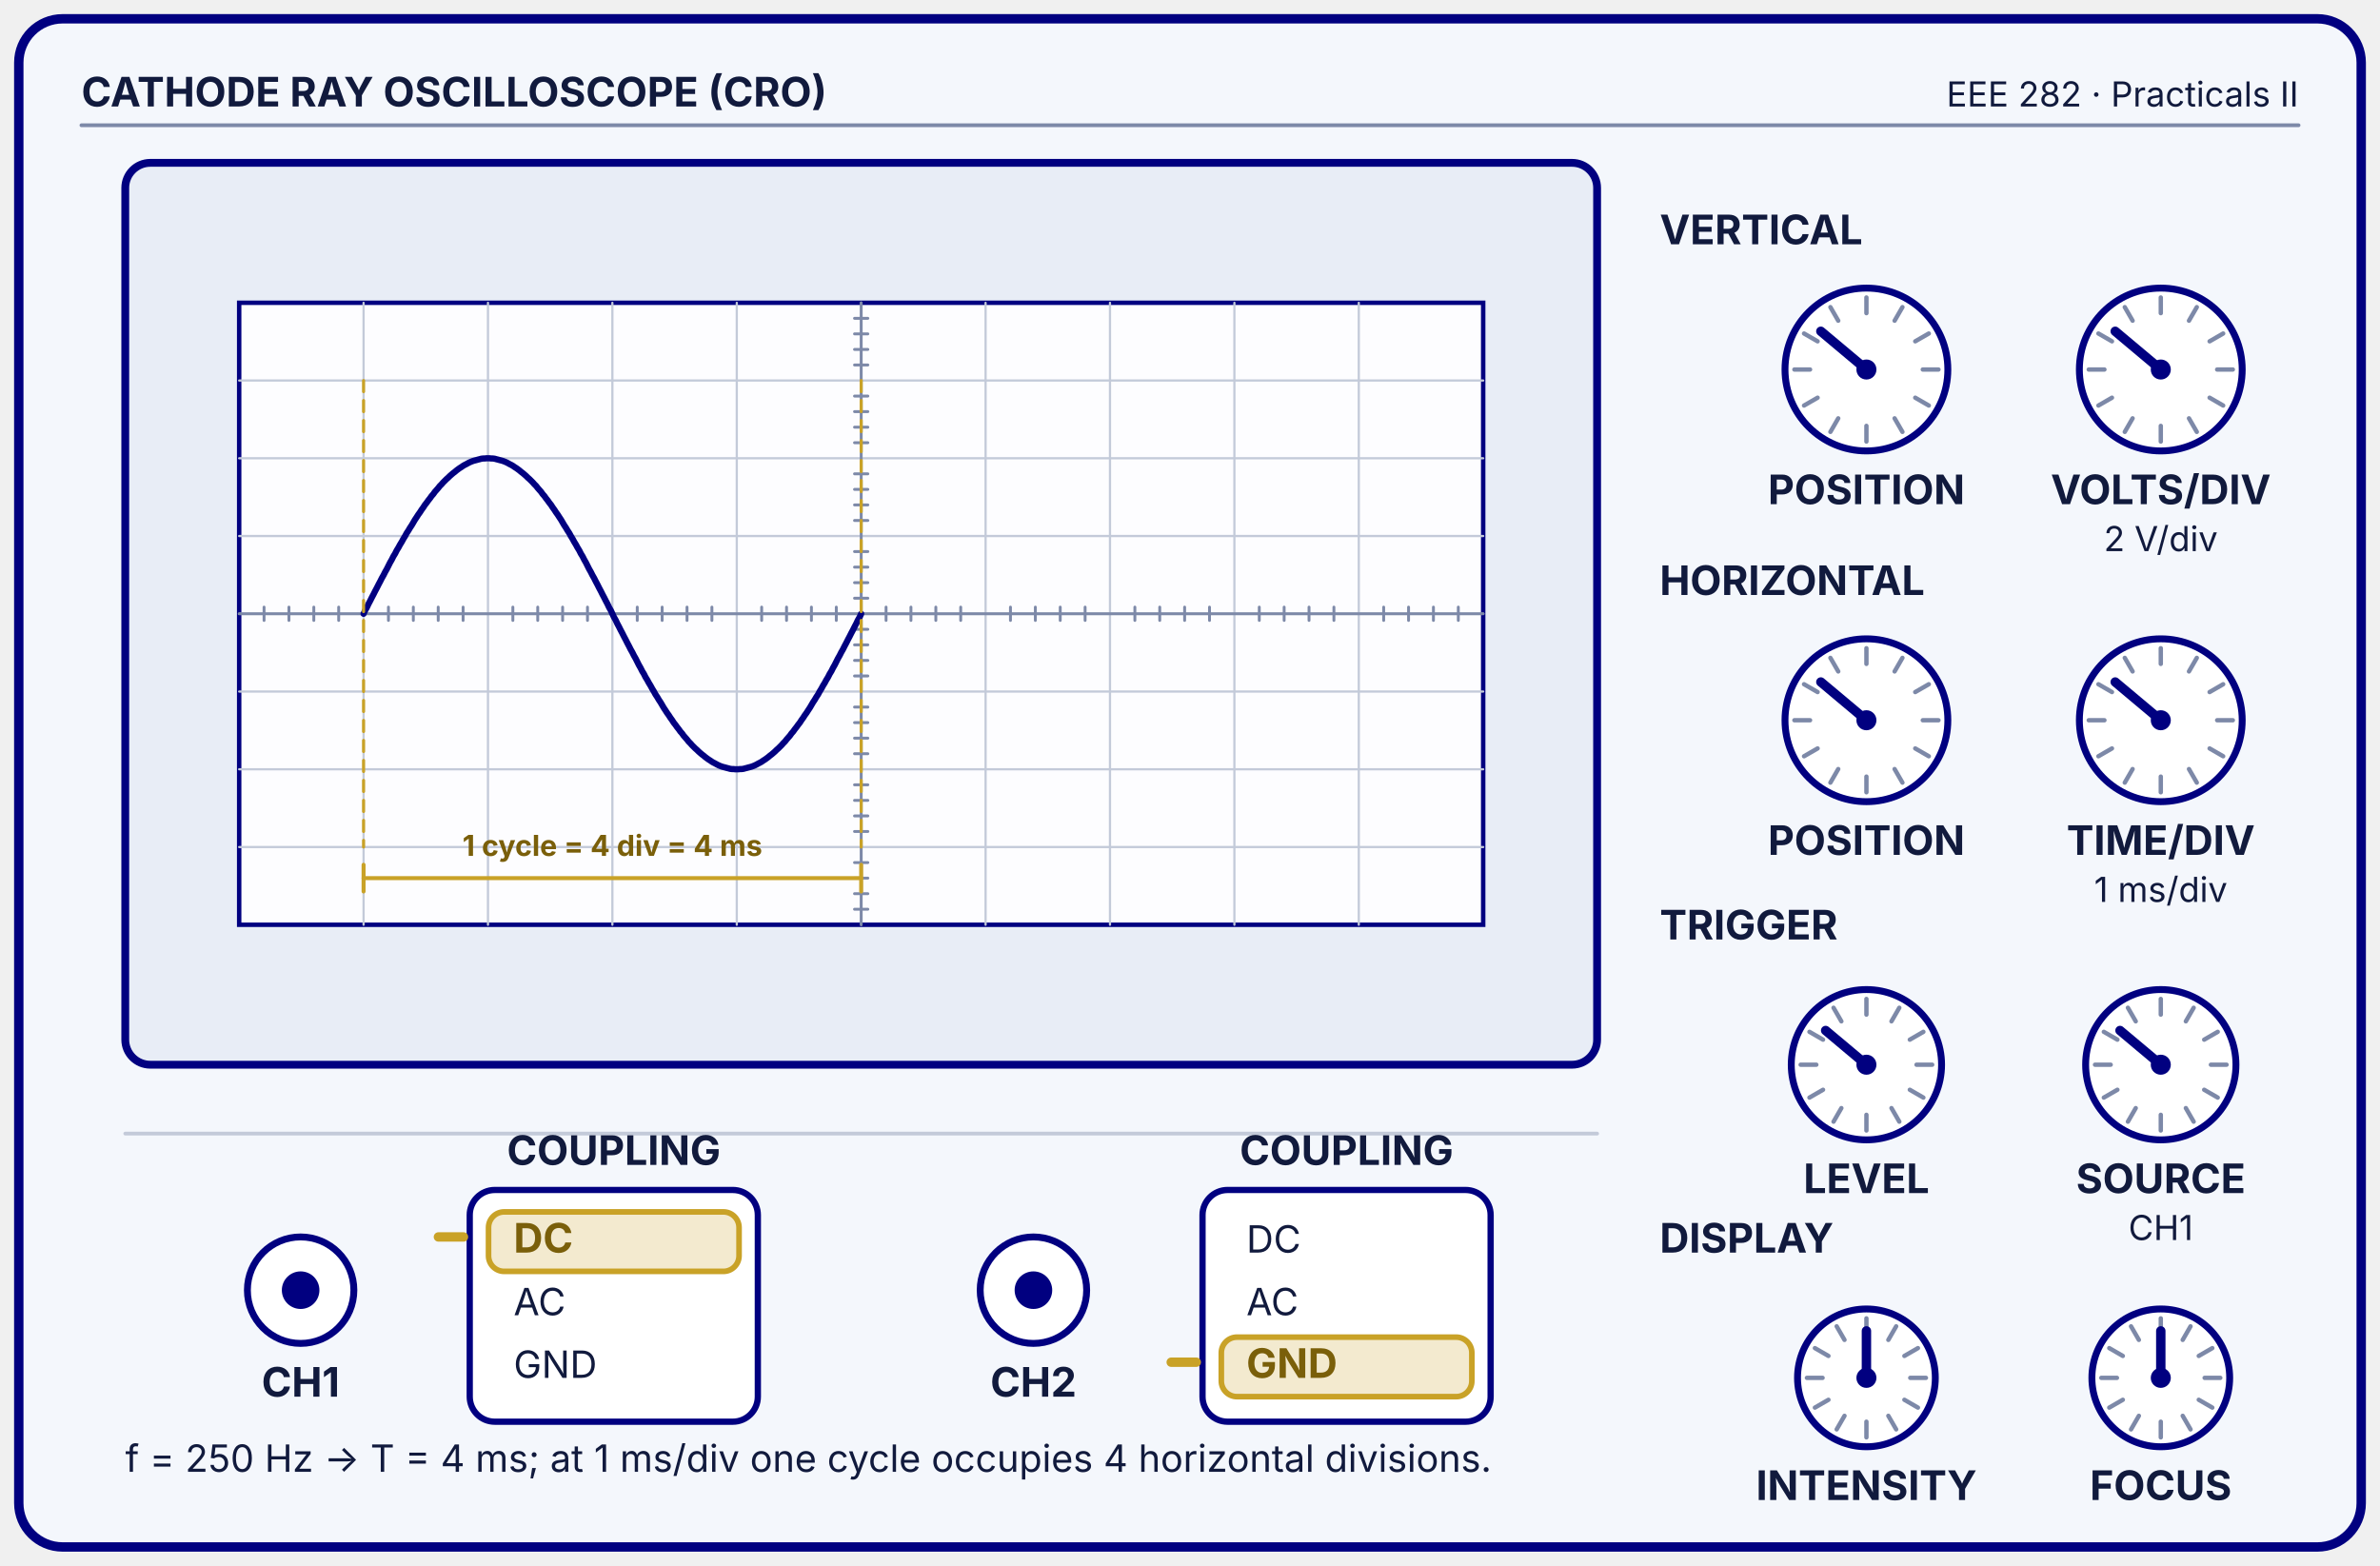
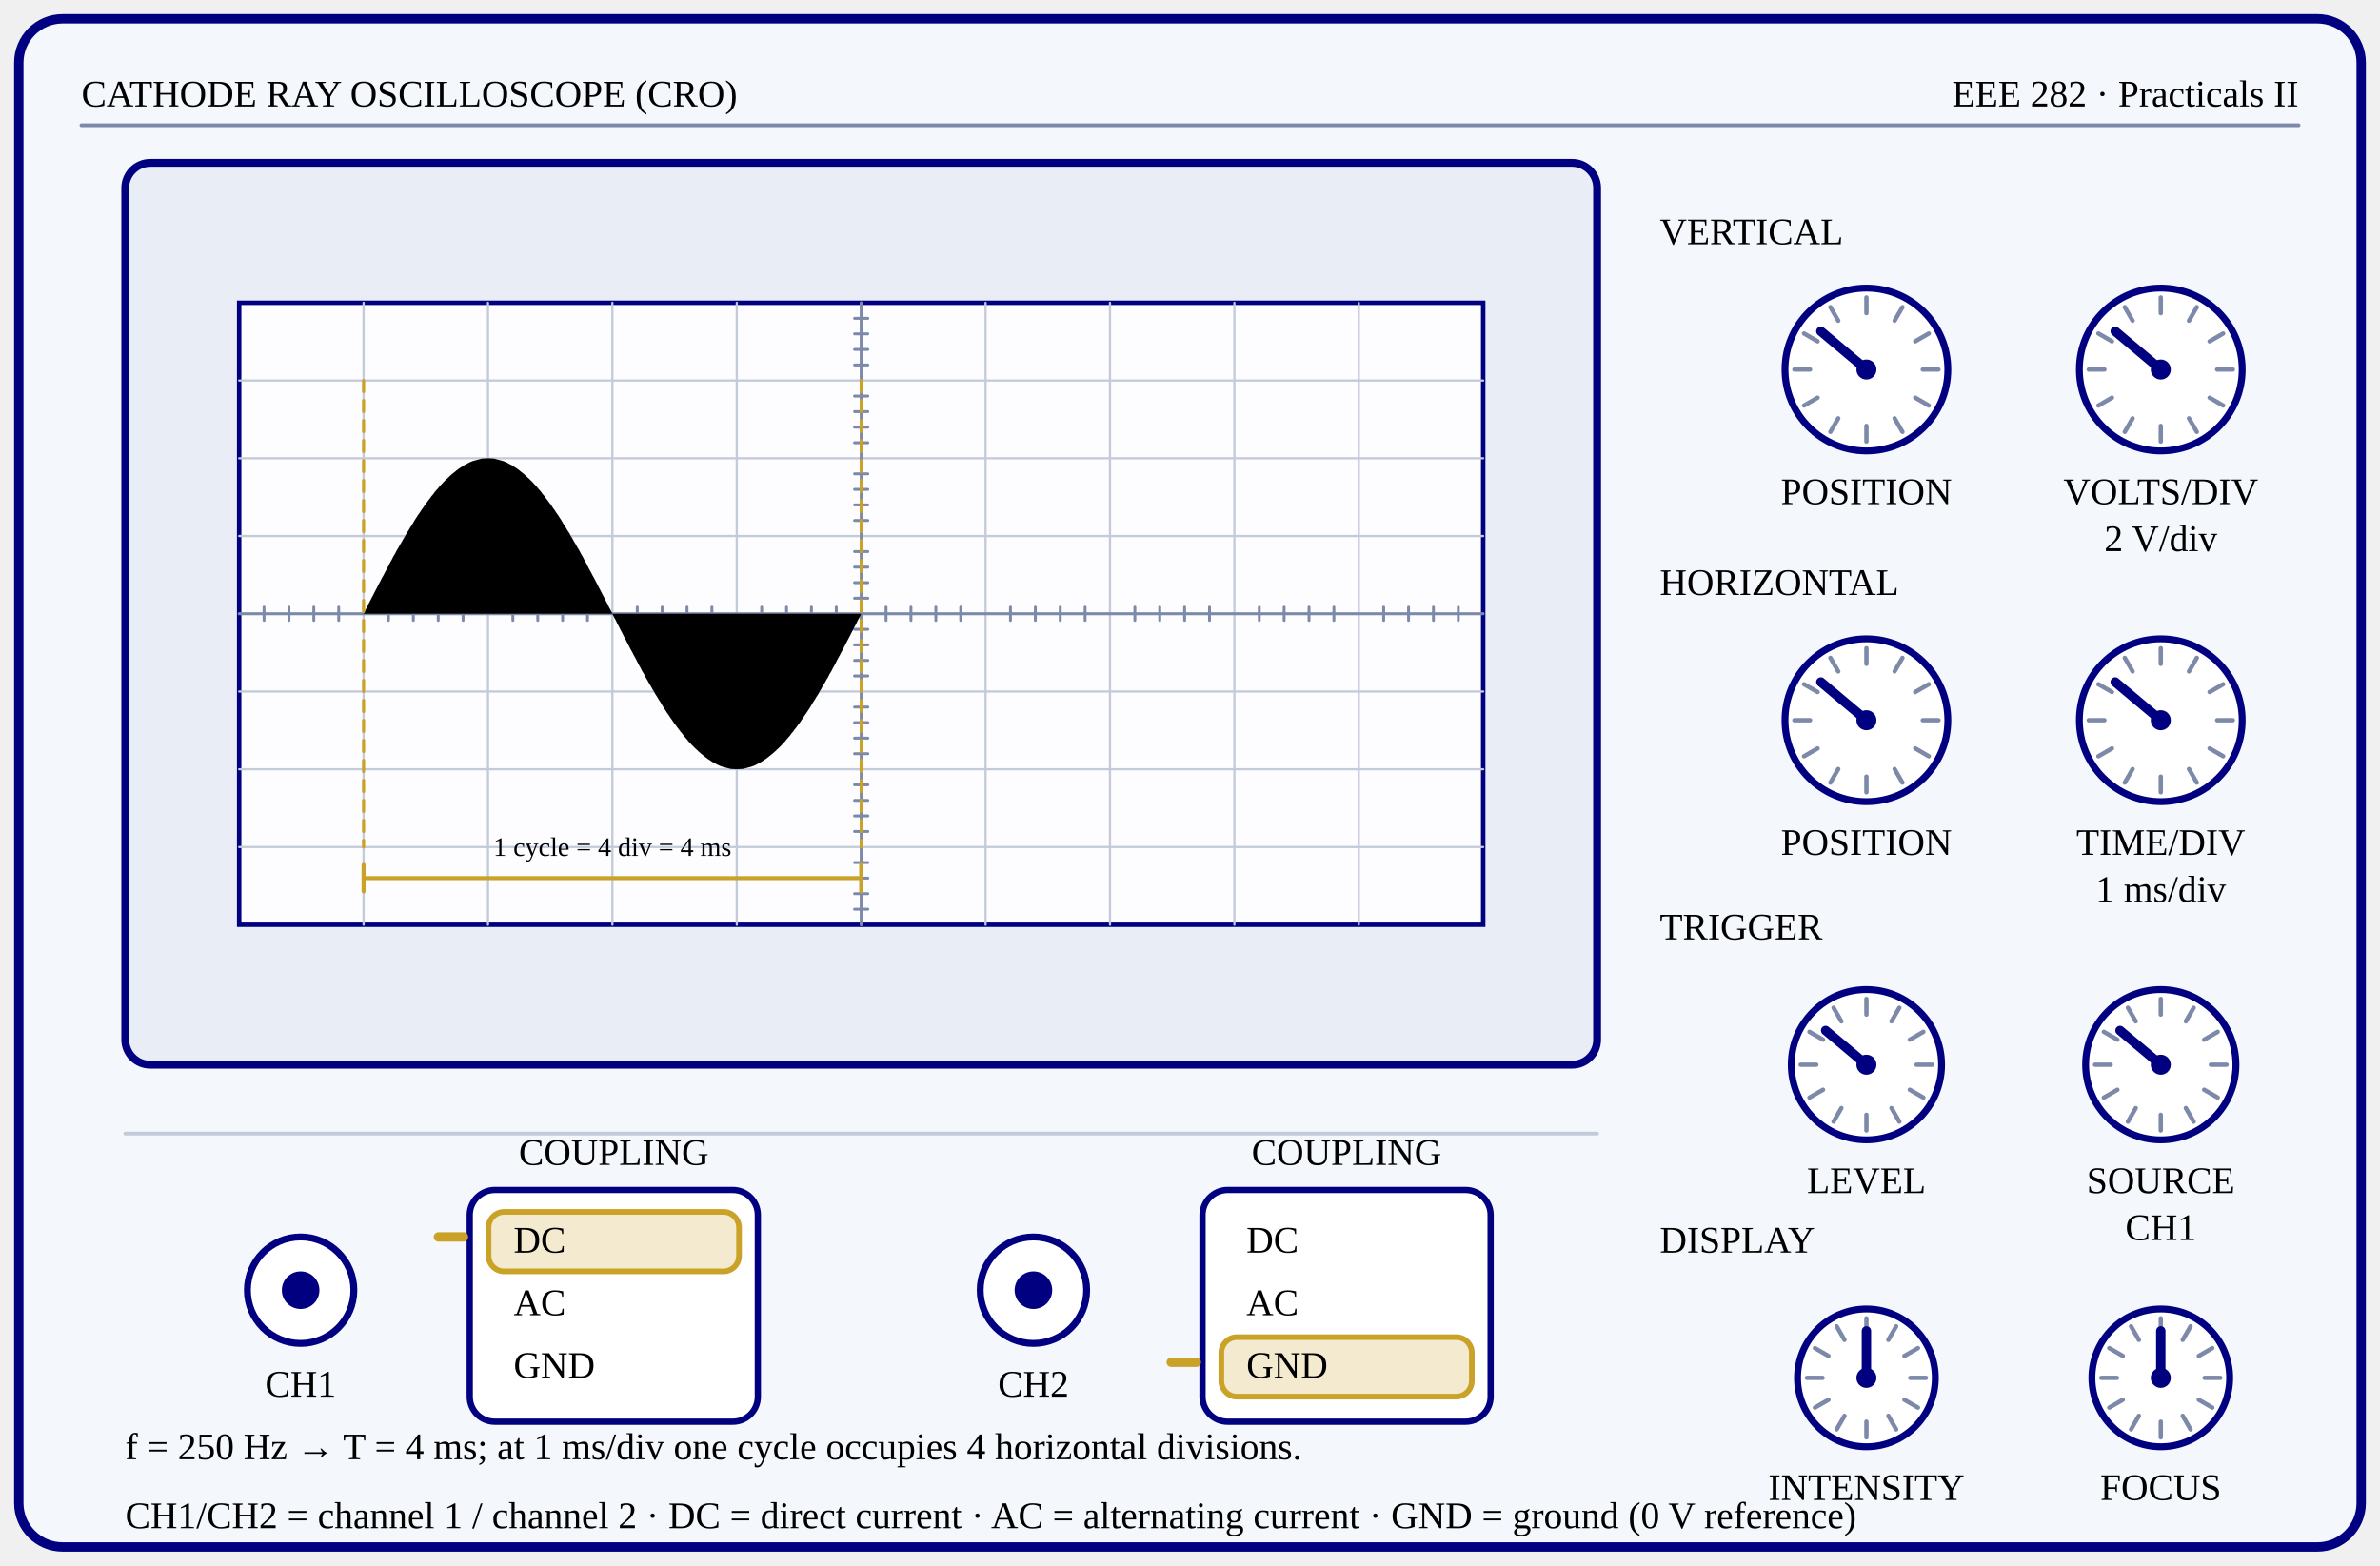
- <svg xmlns="http://www.w3.org/2000/svg" class="diagram-svg" width="760" height="500" viewBox="0 0 760 500" preserveAspectRatio="xMidYMid meet" role="img" aria-label="Full CRO: a 250 Hz signal at 1 ms/div occupies 4 horizontal divisions per cycle">
-   <style>
-  text{font-family:Inter,Arial,Helvetica,sans-serif;fill:#111a3d}
-  .gl{stroke:#c3cad9;stroke-width:1}.ax{stroke:#7d89a8;stroke-width:1.3}
-  .ac{fill:none;stroke:#B08A1B;stroke-width:2.2}
-  .t11{font-size:11px}.t12{font-size:12px}.t13{font-size:13px}.t15{font-size:15px}
-  .tb{font-size:13px;font-weight:700}.tg{font-size:13px;font-weight:700;fill:#7a5f0a}
-  .l{fill:none;stroke:#010080;stroke-width:2.4;stroke-linecap:round;stroke-linejoin:round}
-  .w{fill:none;stroke:#010080;stroke-width:2.8;stroke-linejoin:round;stroke-linecap:round}
-  .w2{fill:none;stroke:#a52a2a;stroke-width:2.6;stroke-linejoin:round;stroke-linecap:round}
-  .dm{fill:none;stroke:#010080;stroke-width:1.5;stroke-dasharray:5 4}
-  .dg{fill:none;stroke:#1e7a45;stroke-width:1.5;stroke-dasharray:6 4}
- </style>
+ <svg xmlns="http://www.w3.org/2000/svg" class="diagram-svg" viewBox="0 0 760 500" preserveAspectRatio="xMidYMid meet" role="img">
  <rect x="6" y="6" width="748" height="488" rx="14" fill="#f4f7fc" stroke="#010080" stroke-width="3" />
  <text class="tb" x="26" y="34">CATHODE RAY OSCILLOSCOPE (CRO)</text>
  <text class="t11" x="734" y="34" text-anchor="end">EEE 282 · Practicals II</text>
  <line x1="26" y1="40" x2="734" y2="40" stroke="#7d89a8" stroke-width="1.2" stroke-linecap="round" />
  <rect x="40" y="52" width="470" height="288" rx="8" fill="#e8edf6" stroke="#010080" stroke-width="2.5" />
  <svg x="48" y="60" width="454" height="272" viewBox="0 0 640 320" preserveAspectRatio="xMidYMid meet">
    <rect x="40" y="20" width="560" height="280" fill="#fdfdff" stroke="#010080" stroke-width="2" />
    <line x1="96" y1="20" x2="96" y2="300" stroke="#c3cad9" stroke-width="1" stroke-linecap="round" />
    <line x1="152" y1="20" x2="152" y2="300" stroke="#c3cad9" stroke-width="1" stroke-linecap="round" />
    <line x1="208" y1="20" x2="208" y2="300" stroke="#c3cad9" stroke-width="1" stroke-linecap="round" />
    <line x1="264" y1="20" x2="264" y2="300" stroke="#c3cad9" stroke-width="1" stroke-linecap="round" />
    <line x1="320" y1="20" x2="320" y2="300" stroke="#c3cad9" stroke-width="1" stroke-linecap="round" />
    <line x1="376" y1="20" x2="376" y2="300" stroke="#c3cad9" stroke-width="1" stroke-linecap="round" />
    <line x1="432" y1="20" x2="432" y2="300" stroke="#c3cad9" stroke-width="1" stroke-linecap="round" />
    <line x1="488" y1="20" x2="488" y2="300" stroke="#c3cad9" stroke-width="1" stroke-linecap="round" />
    <line x1="544" y1="20" x2="544" y2="300" stroke="#c3cad9" stroke-width="1" stroke-linecap="round" />
    <line x1="40" y1="55" x2="600" y2="55" stroke="#c3cad9" stroke-width="1" stroke-linecap="round" />
    <line x1="40" y1="90" x2="600" y2="90" stroke="#c3cad9" stroke-width="1" stroke-linecap="round" />
    <line x1="40" y1="125" x2="600" y2="125" stroke="#c3cad9" stroke-width="1" stroke-linecap="round" />
    <line x1="40" y1="160" x2="600" y2="160" stroke="#c3cad9" stroke-width="1" stroke-linecap="round" />
    <line x1="40" y1="195" x2="600" y2="195" stroke="#c3cad9" stroke-width="1" stroke-linecap="round" />
    <line x1="40" y1="230" x2="600" y2="230" stroke="#c3cad9" stroke-width="1" stroke-linecap="round" />
    <line x1="40" y1="265" x2="600" y2="265" stroke="#c3cad9" stroke-width="1" stroke-linecap="round" />
    <line x1="40" y1="160" x2="600" y2="160" stroke="#7d89a8" stroke-width="1.3" stroke-linecap="round" />
    <line x1="320" y1="20" x2="320" y2="300" stroke="#7d89a8" stroke-width="1.3" stroke-linecap="round" />
    <line x1="51.2" y1="157" x2="51.2" y2="163" stroke="#7d89a8" stroke-width="1.3" stroke-linecap="round" />
    <line x1="62.4" y1="157" x2="62.4" y2="163" stroke="#7d89a8" stroke-width="1.3" stroke-linecap="round" />
    <line x1="73.6" y1="157" x2="73.6" y2="163" stroke="#7d89a8" stroke-width="1.3" stroke-linecap="round" />
    <line x1="84.8" y1="157" x2="84.8" y2="163" stroke="#7d89a8" stroke-width="1.3" stroke-linecap="round" />
    <line x1="107.2" y1="157" x2="107.2" y2="163" stroke="#7d89a8" stroke-width="1.3" stroke-linecap="round" />
    <line x1="118.4" y1="157" x2="118.4" y2="163" stroke="#7d89a8" stroke-width="1.3" stroke-linecap="round" />
    <line x1="129.6" y1="157" x2="129.6" y2="163" stroke="#7d89a8" stroke-width="1.3" stroke-linecap="round" />
    <line x1="140.8" y1="157" x2="140.8" y2="163" stroke="#7d89a8" stroke-width="1.3" stroke-linecap="round" />
    <line x1="163.2" y1="157" x2="163.2" y2="163" stroke="#7d89a8" stroke-width="1.3" stroke-linecap="round" />
    <line x1="174.4" y1="157" x2="174.4" y2="163" stroke="#7d89a8" stroke-width="1.3" stroke-linecap="round" />
    <line x1="185.6" y1="157" x2="185.6" y2="163" stroke="#7d89a8" stroke-width="1.3" stroke-linecap="round" />
    <line x1="196.8" y1="157" x2="196.8" y2="163" stroke="#7d89a8" stroke-width="1.3" stroke-linecap="round" />
    <line x1="219.2" y1="157" x2="219.2" y2="163" stroke="#7d89a8" stroke-width="1.3" stroke-linecap="round" />
    <line x1="230.4" y1="157" x2="230.4" y2="163" stroke="#7d89a8" stroke-width="1.3" stroke-linecap="round" />
    <line x1="241.6" y1="157" x2="241.6" y2="163" stroke="#7d89a8" stroke-width="1.3" stroke-linecap="round" />
    <line x1="252.8" y1="157" x2="252.8" y2="163" stroke="#7d89a8" stroke-width="1.3" stroke-linecap="round" />
    <line x1="275.2" y1="157" x2="275.2" y2="163" stroke="#7d89a8" stroke-width="1.3" stroke-linecap="round" />
    <line x1="286.4" y1="157" x2="286.4" y2="163" stroke="#7d89a8" stroke-width="1.3" stroke-linecap="round" />
    <line x1="297.6" y1="157" x2="297.6" y2="163" stroke="#7d89a8" stroke-width="1.3" stroke-linecap="round" />
    <line x1="308.8" y1="157" x2="308.8" y2="163" stroke="#7d89a8" stroke-width="1.3" stroke-linecap="round" />
    <line x1="331.2" y1="157" x2="331.2" y2="163" stroke="#7d89a8" stroke-width="1.3" stroke-linecap="round" />
    <line x1="342.4" y1="157" x2="342.4" y2="163" stroke="#7d89a8" stroke-width="1.3" stroke-linecap="round" />
    <line x1="353.6" y1="157" x2="353.6" y2="163" stroke="#7d89a8" stroke-width="1.3" stroke-linecap="round" />
    <line x1="364.8" y1="157" x2="364.8" y2="163" stroke="#7d89a8" stroke-width="1.3" stroke-linecap="round" />
    <line x1="387.2" y1="157" x2="387.2" y2="163" stroke="#7d89a8" stroke-width="1.3" stroke-linecap="round" />
    <line x1="398.4" y1="157" x2="398.4" y2="163" stroke="#7d89a8" stroke-width="1.3" stroke-linecap="round" />
    <line x1="409.6" y1="157" x2="409.6" y2="163" stroke="#7d89a8" stroke-width="1.3" stroke-linecap="round" />
    <line x1="420.8" y1="157" x2="420.8" y2="163" stroke="#7d89a8" stroke-width="1.3" stroke-linecap="round" />
    <line x1="443.2" y1="157" x2="443.2" y2="163" stroke="#7d89a8" stroke-width="1.3" stroke-linecap="round" />
    <line x1="454.4" y1="157" x2="454.4" y2="163" stroke="#7d89a8" stroke-width="1.3" stroke-linecap="round" />
    <line x1="465.6" y1="157" x2="465.6" y2="163" stroke="#7d89a8" stroke-width="1.3" stroke-linecap="round" />
    <line x1="476.8" y1="157" x2="476.8" y2="163" stroke="#7d89a8" stroke-width="1.3" stroke-linecap="round" />
    <line x1="499.2" y1="157" x2="499.2" y2="163" stroke="#7d89a8" stroke-width="1.3" stroke-linecap="round" />
    <line x1="510.4" y1="157" x2="510.4" y2="163" stroke="#7d89a8" stroke-width="1.3" stroke-linecap="round" />
    <line x1="521.6" y1="157" x2="521.6" y2="163" stroke="#7d89a8" stroke-width="1.3" stroke-linecap="round" />
    <line x1="532.8" y1="157" x2="532.8" y2="163" stroke="#7d89a8" stroke-width="1.3" stroke-linecap="round" />
    <line x1="555.2" y1="157" x2="555.2" y2="163" stroke="#7d89a8" stroke-width="1.3" stroke-linecap="round" />
    <line x1="566.4" y1="157" x2="566.4" y2="163" stroke="#7d89a8" stroke-width="1.3" stroke-linecap="round" />
    <line x1="577.6" y1="157" x2="577.6" y2="163" stroke="#7d89a8" stroke-width="1.3" stroke-linecap="round" />
    <line x1="588.8" y1="157" x2="588.8" y2="163" stroke="#7d89a8" stroke-width="1.3" stroke-linecap="round" />
    <line x1="317" y1="27" x2="323" y2="27" stroke="#7d89a8" stroke-width="1.3" stroke-linecap="round" />
    <line x1="317" y1="34" x2="323" y2="34" stroke="#7d89a8" stroke-width="1.3" stroke-linecap="round" />
    <line x1="317" y1="41" x2="323" y2="41" stroke="#7d89a8" stroke-width="1.3" stroke-linecap="round" />
    <line x1="317" y1="48" x2="323" y2="48" stroke="#7d89a8" stroke-width="1.3" stroke-linecap="round" />
    <line x1="317" y1="62" x2="323" y2="62" stroke="#7d89a8" stroke-width="1.3" stroke-linecap="round" />
    <line x1="317" y1="69" x2="323" y2="69" stroke="#7d89a8" stroke-width="1.3" stroke-linecap="round" />
    <line x1="317" y1="76" x2="323" y2="76" stroke="#7d89a8" stroke-width="1.3" stroke-linecap="round" />
    <line x1="317" y1="83" x2="323" y2="83" stroke="#7d89a8" stroke-width="1.3" stroke-linecap="round" />
    <line x1="317" y1="97" x2="323" y2="97" stroke="#7d89a8" stroke-width="1.3" stroke-linecap="round" />
    <line x1="317" y1="104" x2="323" y2="104" stroke="#7d89a8" stroke-width="1.3" stroke-linecap="round" />
    <line x1="317" y1="111" x2="323" y2="111" stroke="#7d89a8" stroke-width="1.3" stroke-linecap="round" />
    <line x1="317" y1="118" x2="323" y2="118" stroke="#7d89a8" stroke-width="1.3" stroke-linecap="round" />
    <line x1="317" y1="132" x2="323" y2="132" stroke="#7d89a8" stroke-width="1.3" stroke-linecap="round" />
    <line x1="317" y1="139" x2="323" y2="139" stroke="#7d89a8" stroke-width="1.3" stroke-linecap="round" />
    <line x1="317" y1="146" x2="323" y2="146" stroke="#7d89a8" stroke-width="1.3" stroke-linecap="round" />
    <line x1="317" y1="153" x2="323" y2="153" stroke="#7d89a8" stroke-width="1.3" stroke-linecap="round" />
    <line x1="317" y1="167" x2="323" y2="167" stroke="#7d89a8" stroke-width="1.3" stroke-linecap="round" />
    <line x1="317" y1="174" x2="323" y2="174" stroke="#7d89a8" stroke-width="1.3" stroke-linecap="round" />
    <line x1="317" y1="181" x2="323" y2="181" stroke="#7d89a8" stroke-width="1.3" stroke-linecap="round" />
    <line x1="317" y1="188" x2="323" y2="188" stroke="#7d89a8" stroke-width="1.3" stroke-linecap="round" />
    <line x1="317" y1="202" x2="323" y2="202" stroke="#7d89a8" stroke-width="1.3" stroke-linecap="round" />
    <line x1="317" y1="209" x2="323" y2="209" stroke="#7d89a8" stroke-width="1.3" stroke-linecap="round" />
    <line x1="317" y1="216" x2="323" y2="216" stroke="#7d89a8" stroke-width="1.3" stroke-linecap="round" />
    <line x1="317" y1="223" x2="323" y2="223" stroke="#7d89a8" stroke-width="1.3" stroke-linecap="round" />
    <line x1="317" y1="237" x2="323" y2="237" stroke="#7d89a8" stroke-width="1.3" stroke-linecap="round" />
    <line x1="317" y1="244" x2="323" y2="244" stroke="#7d89a8" stroke-width="1.3" stroke-linecap="round" />
    <line x1="317" y1="251" x2="323" y2="251" stroke="#7d89a8" stroke-width="1.3" stroke-linecap="round" />
    <line x1="317" y1="258" x2="323" y2="258" stroke="#7d89a8" stroke-width="1.3" stroke-linecap="round" />
    <line x1="317" y1="272" x2="323" y2="272" stroke="#7d89a8" stroke-width="1.3" stroke-linecap="round" />
    <line x1="317" y1="279" x2="323" y2="279" stroke="#7d89a8" stroke-width="1.3" stroke-linecap="round" />
    <line x1="317" y1="286" x2="323" y2="286" stroke="#7d89a8" stroke-width="1.3" stroke-linecap="round" />
    <line x1="317" y1="293" x2="323" y2="293" stroke="#7d89a8" stroke-width="1.3" stroke-linecap="round" />
    <path class="w" d="M96.0 160.0 L96.7 158.5 L97.5 157.1 L98.2 155.6 L99.0 154.1 L99.7 152.7 L100.5 151.2 L101.2 149.8 L102.0 148.3 L102.7 146.9 L103.5 145.4 L104.2 144.0 L105.0 142.6 L105.7 141.2 L106.5 139.8 L107.2 138.4 L107.9 137.0 L108.7 135.6 L109.4 134.2 L110.2 132.9 L110.9 131.5 L111.7 130.2 L112.4 128.9 L113.2 127.6 L113.9 126.3 L114.7 125.0 L115.4 123.7 L116.2 122.5 L116.9 121.3 L117.7 120.1 L118.4 118.9 L119.1 117.7 L119.9 116.5 L120.6 115.4 L121.4 114.3 L122.1 113.2 L122.9 112.1 L123.6 111.0 L124.4 110.0 L125.1 109.0 L125.9 108.0 L126.6 107.0 L127.4 106.1 L128.1 105.1 L128.9 104.2 L129.6 103.4 L130.3 102.5 L131.1 101.7 L131.8 100.9 L132.6 100.1 L133.3 99.4 L134.1 98.7 L134.8 98.0 L135.6 97.3 L136.3 96.7 L137.1 96.1 L137.8 95.5 L138.6 94.9 L139.3 94.4 L140.1 93.9 L140.8 93.4 L141.5 93.0 L142.3 92.6 L143.0 92.2 L143.8 91.8 L144.5 91.5 L145.3 91.2 L146.0 91.0 L146.8 90.8 L147.5 90.6 L148.3 90.4 L149.0 90.2 L149.8 90.1 L150.5 90.1 L151.3 90.0 L152.0 90.0 L152.7 90.0 L153.5 90.1 L154.2 90.1 L155.0 90.2 L155.7 90.4 L156.5 90.6 L157.2 90.8 L158.0 91.0 L158.7 91.2 L159.5 91.5 L160.2 91.8 L161.0 92.2 L161.7 92.6 L162.5 93.0 L163.2 93.4 L163.9 93.9 L164.7 94.4 L165.4 94.9 L166.2 95.5 L166.9 96.1 L167.7 96.7 L168.4 97.3 L169.2 98.0 L169.9 98.7 L170.7 99.4 L171.4 100.1 L172.2 100.9 L172.9 101.7 L173.7 102.5 L174.4 103.4 L175.1 104.2 L175.9 105.1 L176.6 106.1 L177.4 107.0 L178.1 108.0 L178.9 109.0 L179.6 110.0 L180.4 111.0 L181.1 112.1 L181.9 113.2 L182.6 114.3 L183.4 115.4 L184.1 116.5 L184.9 117.7 L185.6 118.9 L186.3 120.1 L187.1 121.3 L187.8 122.5 L188.6 123.7 L189.3 125.0 L190.1 126.3 L190.8 127.6 L191.6 128.9 L192.3 130.2 L193.1 131.5 L193.8 132.9 L194.6 134.2 L195.3 135.6 L196.1 137.0 L196.8 138.4 L197.5 139.8 L198.3 141.2 L199.0 142.6 L199.8 144.0 L200.5 145.4 L201.3 146.9 L202.0 148.3 L202.8 149.8 L203.5 151.2 L204.3 152.7 L205.0 154.1 L205.8 155.6 L206.5 157.1 L207.3 158.5 L208.0 160.0 L208.7 161.5 L209.5 162.9 L210.2 164.4 L211.0 165.9 L211.7 167.3 L212.5 168.8 L213.2 170.2 L214.0 171.7 L214.7 173.1 L215.5 174.6 L216.2 176.0 L217.0 177.4 L217.7 178.8 L218.5 180.2 L219.2 181.6 L219.9 183.0 L220.7 184.4 L221.4 185.8 L222.2 187.1 L222.9 188.5 L223.7 189.8 L224.4 191.1 L225.2 192.4 L225.9 193.7 L226.7 195.0 L227.4 196.3 L228.2 197.5 L228.9 198.7 L229.7 199.9 L230.4 201.1 L231.1 202.3 L231.9 203.5 L232.6 204.6 L233.4 205.7 L234.1 206.8 L234.9 207.9 L235.6 209.0 L236.4 210.0 L237.1 211.0 L237.9 212.0 L238.6 213.0 L239.4 213.9 L240.1 214.9 L240.9 215.8 L241.6 216.6 L242.3 217.5 L243.1 218.3 L243.8 219.1 L244.6 219.9 L245.3 220.6 L246.1 221.3 L246.8 222.0 L247.6 222.7 L248.3 223.3 L249.1 223.9 L249.8 224.5 L250.6 225.1 L251.3 225.6 L252.1 226.1 L252.8 226.6 L253.5 227.0 L254.3 227.4 L255.0 227.8 L255.8 228.2 L256.5 228.5 L257.3 228.8 L258.0 229.0 L258.8 229.2 L259.5 229.4 L260.3 229.6 L261.0 229.8 L261.8 229.9 L262.5 229.9 L263.3 230.0 L264.0 230.0 L264.7 230.0 L265.5 229.9 L266.2 229.9 L267.0 229.8 L267.7 229.6 L268.5 229.4 L269.2 229.2 L270.0 229.0 L270.7 228.8 L271.5 228.5 L272.2 228.2 L273.0 227.8 L273.7 227.4 L274.5 227.0 L275.2 226.6 L275.9 226.1 L276.7 225.6 L277.4 225.1 L278.2 224.5 L278.9 223.9 L279.7 223.3 L280.4 222.7 L281.2 222.0 L281.9 221.3 L282.7 220.6 L283.4 219.9 L284.2 219.1 L284.9 218.3 L285.7 217.5 L286.4 216.6 L287.1 215.8 L287.9 214.9 L288.6 213.9 L289.4 213.0 L290.1 212.0 L290.9 211.0 L291.6 210.0 L292.4 209.0 L293.1 207.9 L293.9 206.8 L294.6 205.7 L295.4 204.6 L296.1 203.5 L296.9 202.3 L297.6 201.1 L298.3 199.9 L299.1 198.7 L299.8 197.5 L300.6 196.3 L301.3 195.0 L302.1 193.7 L302.8 192.4 L303.6 191.1 L304.3 189.8 L305.1 188.5 L305.8 187.1 L306.6 185.8 L307.3 184.4 L308.1 183.0 L308.8 181.6 L309.5 180.2 L310.3 178.8 L311.0 177.4 L311.8 176.0 L312.5 174.6 L313.3 173.1 L314.0 171.7 L314.8 170.2 L315.5 168.8 L316.3 167.3 L317.0 165.9 L317.8 164.4 L318.5 162.9 L319.3 161.5 L320.0 160.0" />
    <line x1="96" y1="55" x2="96" y2="265" stroke="#C9A227" stroke-width="1.4" stroke-linecap="round" stroke-dasharray="5 4" />
    <line x1="320" y1="55" x2="320" y2="265" stroke="#C9A227" stroke-width="1.4" stroke-linecap="round" stroke-dasharray="5 4" />
    <line x1="96" y1="279" x2="320" y2="279" stroke="#C9A227" stroke-width="1.8" stroke-linecap="round" />
    <line x1="96" y1="273" x2="96" y2="285" stroke="#C9A227" stroke-width="1.8" stroke-linecap="round" />
    <line x1="320" y1="273" x2="320" y2="285" stroke="#C9A227" stroke-width="1.8" stroke-linecap="round" />
    <text class="tg" x="208" y="269" text-anchor="middle">1 cycle = 4 div = 4 ms</text>
    <text class="t13" x="320" y="362" text-anchor="middle">f = 1 / T = 1 / 4 ms = 250 Hz</text>
  </svg>
  <text class="tb" x="530" y="78">VERTICAL</text>
  <circle cx="596" cy="118" r="26" fill="#ffffff" stroke="#010080" stroke-width="2.2" />
  <line x1="580.412" y1="109" x2="576.081" y2="106.5" stroke="#7d89a8" stroke-width="1.4" stroke-linecap="round" />
  <line x1="587" y1="102.412" x2="584.5" y2="98.081" stroke="#7d89a8" stroke-width="1.4" stroke-linecap="round" />
  <line x1="596" y1="100" x2="596" y2="95" stroke="#7d89a8" stroke-width="1.4" stroke-linecap="round" />
  <line x1="605" y1="102.412" x2="607.5" y2="98.081" stroke="#7d89a8" stroke-width="1.4" stroke-linecap="round" />
  <line x1="611.588" y1="109" x2="615.919" y2="106.5" stroke="#7d89a8" stroke-width="1.4" stroke-linecap="round" />
  <line x1="614" y1="118" x2="619" y2="118" stroke="#7d89a8" stroke-width="1.4" stroke-linecap="round" />
  <line x1="611.588" y1="127" x2="615.919" y2="129.5" stroke="#7d89a8" stroke-width="1.4" stroke-linecap="round" />
  <line x1="605" y1="133.588" x2="607.5" y2="137.919" stroke="#7d89a8" stroke-width="1.4" stroke-linecap="round" />
  <line x1="596" y1="136" x2="596" y2="141" stroke="#7d89a8" stroke-width="1.4" stroke-linecap="round" />
  <line x1="587" y1="133.588" x2="584.5" y2="137.919" stroke="#7d89a8" stroke-width="1.4" stroke-linecap="round" />
  <line x1="580.412" y1="127" x2="576.081" y2="129.5" stroke="#7d89a8" stroke-width="1.4" stroke-linecap="round" />
  <line x1="578" y1="118" x2="573" y2="118" stroke="#7d89a8" stroke-width="1.4" stroke-linecap="round" />
  <line x1="596" y1="118" x2="581.445" y2="105.787" stroke="#010080" stroke-width="3" stroke-linecap="round" />
  <circle cx="596" cy="118" r="3.2" fill="#010080" />
  <text class="tb" x="596" y="161" text-anchor="middle">POSITION</text>
  <circle cx="690" cy="118" r="26" fill="#ffffff" stroke="#010080" stroke-width="2.2" />
  <line x1="674.412" y1="109" x2="670.081" y2="106.5" stroke="#7d89a8" stroke-width="1.4" stroke-linecap="round" />
  <line x1="681" y1="102.412" x2="678.5" y2="98.081" stroke="#7d89a8" stroke-width="1.4" stroke-linecap="round" />
  <line x1="690" y1="100" x2="690" y2="95" stroke="#7d89a8" stroke-width="1.4" stroke-linecap="round" />
  <line x1="699" y1="102.412" x2="701.5" y2="98.081" stroke="#7d89a8" stroke-width="1.4" stroke-linecap="round" />
  <line x1="705.588" y1="109" x2="709.919" y2="106.5" stroke="#7d89a8" stroke-width="1.4" stroke-linecap="round" />
  <line x1="708" y1="118" x2="713" y2="118" stroke="#7d89a8" stroke-width="1.4" stroke-linecap="round" />
  <line x1="705.588" y1="127" x2="709.919" y2="129.5" stroke="#7d89a8" stroke-width="1.4" stroke-linecap="round" />
  <line x1="699" y1="133.588" x2="701.5" y2="137.919" stroke="#7d89a8" stroke-width="1.4" stroke-linecap="round" />
  <line x1="690" y1="136" x2="690" y2="141" stroke="#7d89a8" stroke-width="1.4" stroke-linecap="round" />
  <line x1="681" y1="133.588" x2="678.5" y2="137.919" stroke="#7d89a8" stroke-width="1.4" stroke-linecap="round" />
  <line x1="674.412" y1="127" x2="670.081" y2="129.5" stroke="#7d89a8" stroke-width="1.4" stroke-linecap="round" />
  <line x1="672" y1="118" x2="667" y2="118" stroke="#7d89a8" stroke-width="1.4" stroke-linecap="round" />
  <line x1="690" y1="118" x2="675.445" y2="105.787" stroke="#010080" stroke-width="3" stroke-linecap="round" />
  <circle cx="690" cy="118" r="3.2" fill="#010080" />
  <text class="tb" x="690" y="161" text-anchor="middle">VOLTS/DIV</text>
  <text class="t11" x="690" y="176" text-anchor="middle">2 V/div</text>
  <text class="tb" x="530" y="190">HORIZONTAL</text>
  <circle cx="596" cy="230" r="26" fill="#ffffff" stroke="#010080" stroke-width="2.2" />
  <line x1="580.412" y1="221" x2="576.081" y2="218.5" stroke="#7d89a8" stroke-width="1.4" stroke-linecap="round" />
  <line x1="587" y1="214.412" x2="584.5" y2="210.081" stroke="#7d89a8" stroke-width="1.4" stroke-linecap="round" />
  <line x1="596" y1="212" x2="596" y2="207" stroke="#7d89a8" stroke-width="1.4" stroke-linecap="round" />
  <line x1="605" y1="214.412" x2="607.5" y2="210.081" stroke="#7d89a8" stroke-width="1.4" stroke-linecap="round" />
  <line x1="611.588" y1="221" x2="615.919" y2="218.5" stroke="#7d89a8" stroke-width="1.4" stroke-linecap="round" />
  <line x1="614" y1="230" x2="619" y2="230" stroke="#7d89a8" stroke-width="1.4" stroke-linecap="round" />
  <line x1="611.588" y1="239" x2="615.919" y2="241.5" stroke="#7d89a8" stroke-width="1.4" stroke-linecap="round" />
  <line x1="605" y1="245.588" x2="607.5" y2="249.919" stroke="#7d89a8" stroke-width="1.4" stroke-linecap="round" />
  <line x1="596" y1="248" x2="596" y2="253" stroke="#7d89a8" stroke-width="1.4" stroke-linecap="round" />
  <line x1="587" y1="245.588" x2="584.5" y2="249.919" stroke="#7d89a8" stroke-width="1.4" stroke-linecap="round" />
  <line x1="580.412" y1="239" x2="576.081" y2="241.5" stroke="#7d89a8" stroke-width="1.4" stroke-linecap="round" />
  <line x1="578" y1="230" x2="573" y2="230" stroke="#7d89a8" stroke-width="1.4" stroke-linecap="round" />
  <line x1="596" y1="230" x2="581.445" y2="217.787" stroke="#010080" stroke-width="3" stroke-linecap="round" />
  <circle cx="596" cy="230" r="3.2" fill="#010080" />
  <text class="tb" x="596" y="273" text-anchor="middle">POSITION</text>
  <circle cx="690" cy="230" r="26" fill="#ffffff" stroke="#010080" stroke-width="2.2" />
  <line x1="674.412" y1="221" x2="670.081" y2="218.5" stroke="#7d89a8" stroke-width="1.4" stroke-linecap="round" />
  <line x1="681" y1="214.412" x2="678.5" y2="210.081" stroke="#7d89a8" stroke-width="1.4" stroke-linecap="round" />
  <line x1="690" y1="212" x2="690" y2="207" stroke="#7d89a8" stroke-width="1.4" stroke-linecap="round" />
  <line x1="699" y1="214.412" x2="701.5" y2="210.081" stroke="#7d89a8" stroke-width="1.4" stroke-linecap="round" />
  <line x1="705.588" y1="221" x2="709.919" y2="218.5" stroke="#7d89a8" stroke-width="1.4" stroke-linecap="round" />
  <line x1="708" y1="230" x2="713" y2="230" stroke="#7d89a8" stroke-width="1.4" stroke-linecap="round" />
  <line x1="705.588" y1="239" x2="709.919" y2="241.5" stroke="#7d89a8" stroke-width="1.4" stroke-linecap="round" />
  <line x1="699" y1="245.588" x2="701.5" y2="249.919" stroke="#7d89a8" stroke-width="1.4" stroke-linecap="round" />
  <line x1="690" y1="248" x2="690" y2="253" stroke="#7d89a8" stroke-width="1.4" stroke-linecap="round" />
  <line x1="681" y1="245.588" x2="678.5" y2="249.919" stroke="#7d89a8" stroke-width="1.4" stroke-linecap="round" />
  <line x1="674.412" y1="239" x2="670.081" y2="241.5" stroke="#7d89a8" stroke-width="1.4" stroke-linecap="round" />
  <line x1="672" y1="230" x2="667" y2="230" stroke="#7d89a8" stroke-width="1.4" stroke-linecap="round" />
  <line x1="690" y1="230" x2="675.445" y2="217.787" stroke="#010080" stroke-width="3" stroke-linecap="round" />
  <circle cx="690" cy="230" r="3.2" fill="#010080" />
  <text class="tb" x="690" y="273" text-anchor="middle">TIME/DIV</text>
  <text class="t11" x="690" y="288" text-anchor="middle">1 ms/div</text>
  <text class="tb" x="530" y="300">TRIGGER</text>
  <circle cx="596" cy="340" r="24" fill="#ffffff" stroke="#010080" stroke-width="2.2" />
  <line x1="582.144" y1="332" x2="577.813" y2="329.5" stroke="#7d89a8" stroke-width="1.4" stroke-linecap="round" />
  <line x1="588" y1="326.144" x2="585.5" y2="321.813" stroke="#7d89a8" stroke-width="1.4" stroke-linecap="round" />
  <line x1="596" y1="324" x2="596" y2="319" stroke="#7d89a8" stroke-width="1.4" stroke-linecap="round" />
  <line x1="604" y1="326.144" x2="606.5" y2="321.813" stroke="#7d89a8" stroke-width="1.4" stroke-linecap="round" />
  <line x1="609.856" y1="332" x2="614.187" y2="329.5" stroke="#7d89a8" stroke-width="1.4" stroke-linecap="round" />
  <line x1="612" y1="340" x2="617" y2="340" stroke="#7d89a8" stroke-width="1.4" stroke-linecap="round" />
  <line x1="609.856" y1="348" x2="614.187" y2="350.5" stroke="#7d89a8" stroke-width="1.4" stroke-linecap="round" />
  <line x1="604" y1="353.856" x2="606.5" y2="358.187" stroke="#7d89a8" stroke-width="1.4" stroke-linecap="round" />
  <line x1="596" y1="356" x2="596" y2="361" stroke="#7d89a8" stroke-width="1.4" stroke-linecap="round" />
  <line x1="588" y1="353.856" x2="585.5" y2="358.187" stroke="#7d89a8" stroke-width="1.4" stroke-linecap="round" />
  <line x1="582.144" y1="348" x2="577.813" y2="350.5" stroke="#7d89a8" stroke-width="1.4" stroke-linecap="round" />
  <line x1="580" y1="340" x2="575" y2="340" stroke="#7d89a8" stroke-width="1.4" stroke-linecap="round" />
  <line x1="596" y1="340" x2="582.977" y2="329.073" stroke="#010080" stroke-width="3" stroke-linecap="round" />
  <circle cx="596" cy="340" r="3.2" fill="#010080" />
  <text class="tb" x="596" y="381" text-anchor="middle">LEVEL</text>
  <circle cx="690" cy="340" r="24" fill="#ffffff" stroke="#010080" stroke-width="2.2" />
  <line x1="676.144" y1="332" x2="671.813" y2="329.5" stroke="#7d89a8" stroke-width="1.4" stroke-linecap="round" />
  <line x1="682" y1="326.144" x2="679.5" y2="321.813" stroke="#7d89a8" stroke-width="1.4" stroke-linecap="round" />
  <line x1="690" y1="324" x2="690" y2="319" stroke="#7d89a8" stroke-width="1.4" stroke-linecap="round" />
  <line x1="698" y1="326.144" x2="700.5" y2="321.813" stroke="#7d89a8" stroke-width="1.4" stroke-linecap="round" />
  <line x1="703.856" y1="332" x2="708.187" y2="329.5" stroke="#7d89a8" stroke-width="1.4" stroke-linecap="round" />
  <line x1="706" y1="340" x2="711" y2="340" stroke="#7d89a8" stroke-width="1.4" stroke-linecap="round" />
  <line x1="703.856" y1="348" x2="708.187" y2="350.5" stroke="#7d89a8" stroke-width="1.4" stroke-linecap="round" />
  <line x1="698" y1="353.856" x2="700.5" y2="358.187" stroke="#7d89a8" stroke-width="1.4" stroke-linecap="round" />
  <line x1="690" y1="356" x2="690" y2="361" stroke="#7d89a8" stroke-width="1.4" stroke-linecap="round" />
  <line x1="682" y1="353.856" x2="679.5" y2="358.187" stroke="#7d89a8" stroke-width="1.4" stroke-linecap="round" />
  <line x1="676.144" y1="348" x2="671.813" y2="350.5" stroke="#7d89a8" stroke-width="1.4" stroke-linecap="round" />
  <line x1="674" y1="340" x2="669" y2="340" stroke="#7d89a8" stroke-width="1.4" stroke-linecap="round" />
  <line x1="690" y1="340" x2="676.977" y2="329.073" stroke="#010080" stroke-width="3" stroke-linecap="round" />
  <circle cx="690" cy="340" r="3.2" fill="#010080" />
  <text class="tb" x="690" y="381" text-anchor="middle">SOURCE</text>
  <text class="t11" x="690" y="396" text-anchor="middle">CH1</text>
  <text class="tb" x="530" y="400">DISPLAY</text>
  <circle cx="596" cy="440" r="22" fill="#ffffff" stroke="#010080" stroke-width="2.2" />
  <line x1="583.876" y1="433" x2="579.546" y2="430.5" stroke="#7d89a8" stroke-width="1.4" stroke-linecap="round" />
  <line x1="589" y1="427.876" x2="586.5" y2="423.546" stroke="#7d89a8" stroke-width="1.4" stroke-linecap="round" />
  <line x1="596" y1="426" x2="596" y2="421" stroke="#7d89a8" stroke-width="1.4" stroke-linecap="round" />
  <line x1="603" y1="427.876" x2="605.5" y2="423.546" stroke="#7d89a8" stroke-width="1.4" stroke-linecap="round" />
  <line x1="608.124" y1="433" x2="612.454" y2="430.5" stroke="#7d89a8" stroke-width="1.4" stroke-linecap="round" />
  <line x1="610" y1="440" x2="615" y2="440" stroke="#7d89a8" stroke-width="1.4" stroke-linecap="round" />
  <line x1="608.124" y1="447" x2="612.454" y2="449.5" stroke="#7d89a8" stroke-width="1.4" stroke-linecap="round" />
  <line x1="603" y1="452.124" x2="605.5" y2="456.454" stroke="#7d89a8" stroke-width="1.4" stroke-linecap="round" />
  <line x1="596" y1="454" x2="596" y2="459" stroke="#7d89a8" stroke-width="1.4" stroke-linecap="round" />
  <line x1="589" y1="452.124" x2="586.5" y2="456.454" stroke="#7d89a8" stroke-width="1.4" stroke-linecap="round" />
  <line x1="583.876" y1="447" x2="579.546" y2="449.5" stroke="#7d89a8" stroke-width="1.4" stroke-linecap="round" />
  <line x1="582" y1="440" x2="577" y2="440" stroke="#7d89a8" stroke-width="1.4" stroke-linecap="round" />
  <line x1="596" y1="440" x2="596" y2="425" stroke="#010080" stroke-width="3" stroke-linecap="round" />
  <circle cx="596" cy="440" r="3.2" fill="#010080" />
  <text class="tb" x="596" y="479" text-anchor="middle">INTENSITY</text>
  <circle cx="690" cy="440" r="22" fill="#ffffff" stroke="#010080" stroke-width="2.2" />
  <line x1="677.876" y1="433" x2="673.546" y2="430.5" stroke="#7d89a8" stroke-width="1.4" stroke-linecap="round" />
  <line x1="683" y1="427.876" x2="680.5" y2="423.546" stroke="#7d89a8" stroke-width="1.4" stroke-linecap="round" />
  <line x1="690" y1="426" x2="690" y2="421" stroke="#7d89a8" stroke-width="1.4" stroke-linecap="round" />
  <line x1="697" y1="427.876" x2="699.5" y2="423.546" stroke="#7d89a8" stroke-width="1.4" stroke-linecap="round" />
  <line x1="702.124" y1="433" x2="706.454" y2="430.5" stroke="#7d89a8" stroke-width="1.4" stroke-linecap="round" />
  <line x1="704" y1="440" x2="709" y2="440" stroke="#7d89a8" stroke-width="1.4" stroke-linecap="round" />
  <line x1="702.124" y1="447" x2="706.454" y2="449.5" stroke="#7d89a8" stroke-width="1.4" stroke-linecap="round" />
  <line x1="697" y1="452.124" x2="699.5" y2="456.454" stroke="#7d89a8" stroke-width="1.4" stroke-linecap="round" />
  <line x1="690" y1="454" x2="690" y2="459" stroke="#7d89a8" stroke-width="1.4" stroke-linecap="round" />
  <line x1="683" y1="452.124" x2="680.5" y2="456.454" stroke="#7d89a8" stroke-width="1.4" stroke-linecap="round" />
  <line x1="677.876" y1="447" x2="673.546" y2="449.5" stroke="#7d89a8" stroke-width="1.4" stroke-linecap="round" />
  <line x1="676" y1="440" x2="671" y2="440" stroke="#7d89a8" stroke-width="1.4" stroke-linecap="round" />
  <line x1="690" y1="440" x2="690" y2="425" stroke="#010080" stroke-width="3" stroke-linecap="round" />
  <circle cx="690" cy="440" r="3.2" fill="#010080" />
  <text class="tb" x="690" y="479" text-anchor="middle">FOCUS</text>
  <line x1="40" y1="362" x2="510" y2="362" stroke="#c3cad9" stroke-width="1.2" stroke-linecap="round" />
  <circle cx="96" cy="412" r="17" fill="#ffffff" stroke="#010080" stroke-width="2.2" />
  <circle cx="96" cy="412" r="6" fill="#010080" />
  <text class="tb" x="96" y="446" text-anchor="middle">CH1</text>
  <rect x="150" y="380" width="92" height="74" rx="8" fill="#ffffff" stroke="#010080" stroke-width="2" />
  <text class="tb" x="196" y="372" text-anchor="middle">COUPLING</text>
  <rect x="156" y="387" width="80" height="19" rx="5" fill="rgba(201,162,39,0.22)" stroke="#C9A227" stroke-width="1.8" />
  <text class="tg" x="164" y="400">DC</text>
  <text class="t12" x="164" y="420">AC</text>
  <text class="t12" x="164" y="440">GND</text>
  <line x1="140" y1="395" x2="148" y2="395" stroke="#C9A227" stroke-width="3" stroke-linecap="round" />
  <circle cx="330" cy="412" r="17" fill="#ffffff" stroke="#010080" stroke-width="2.2" />
  <circle cx="330" cy="412" r="6" fill="#010080" />
  <text class="tb" x="330" y="446" text-anchor="middle">CH2</text>
  <rect x="384" y="380" width="92" height="74" rx="8" fill="#ffffff" stroke="#010080" stroke-width="2" />
  <text class="tb" x="430" y="372" text-anchor="middle">COUPLING</text>
  <text class="t12" x="398" y="400">DC</text>
  <text class="t12" x="398" y="420">AC</text>
  <rect x="390" y="427" width="80" height="19" rx="5" fill="rgba(201,162,39,0.22)" stroke="#C9A227" stroke-width="1.8" />
  <text class="tg" x="398" y="440">GND</text>
  <line x1="374" y1="435" x2="382" y2="435" stroke="#C9A227" stroke-width="3" stroke-linecap="round" />
-   <text class="t12" x="40" y="470">f = 250 Hz → T = 4 ms; at 1 ms/div one cycle occupies 4 horizontal divisions.</text>
+   <text class="t12" x="40" y="466">f = 250 Hz → T = 4 ms; at 1 ms/div one cycle occupies 4 horizontal divisions.</text>
+   <text class="t10" x="40" y="488">CH1/CH2 = channel 1 / channel 2   ·   DC = direct current   ·   AC = alternating current   ·   GND = ground (0 V reference)</text>
</svg>
